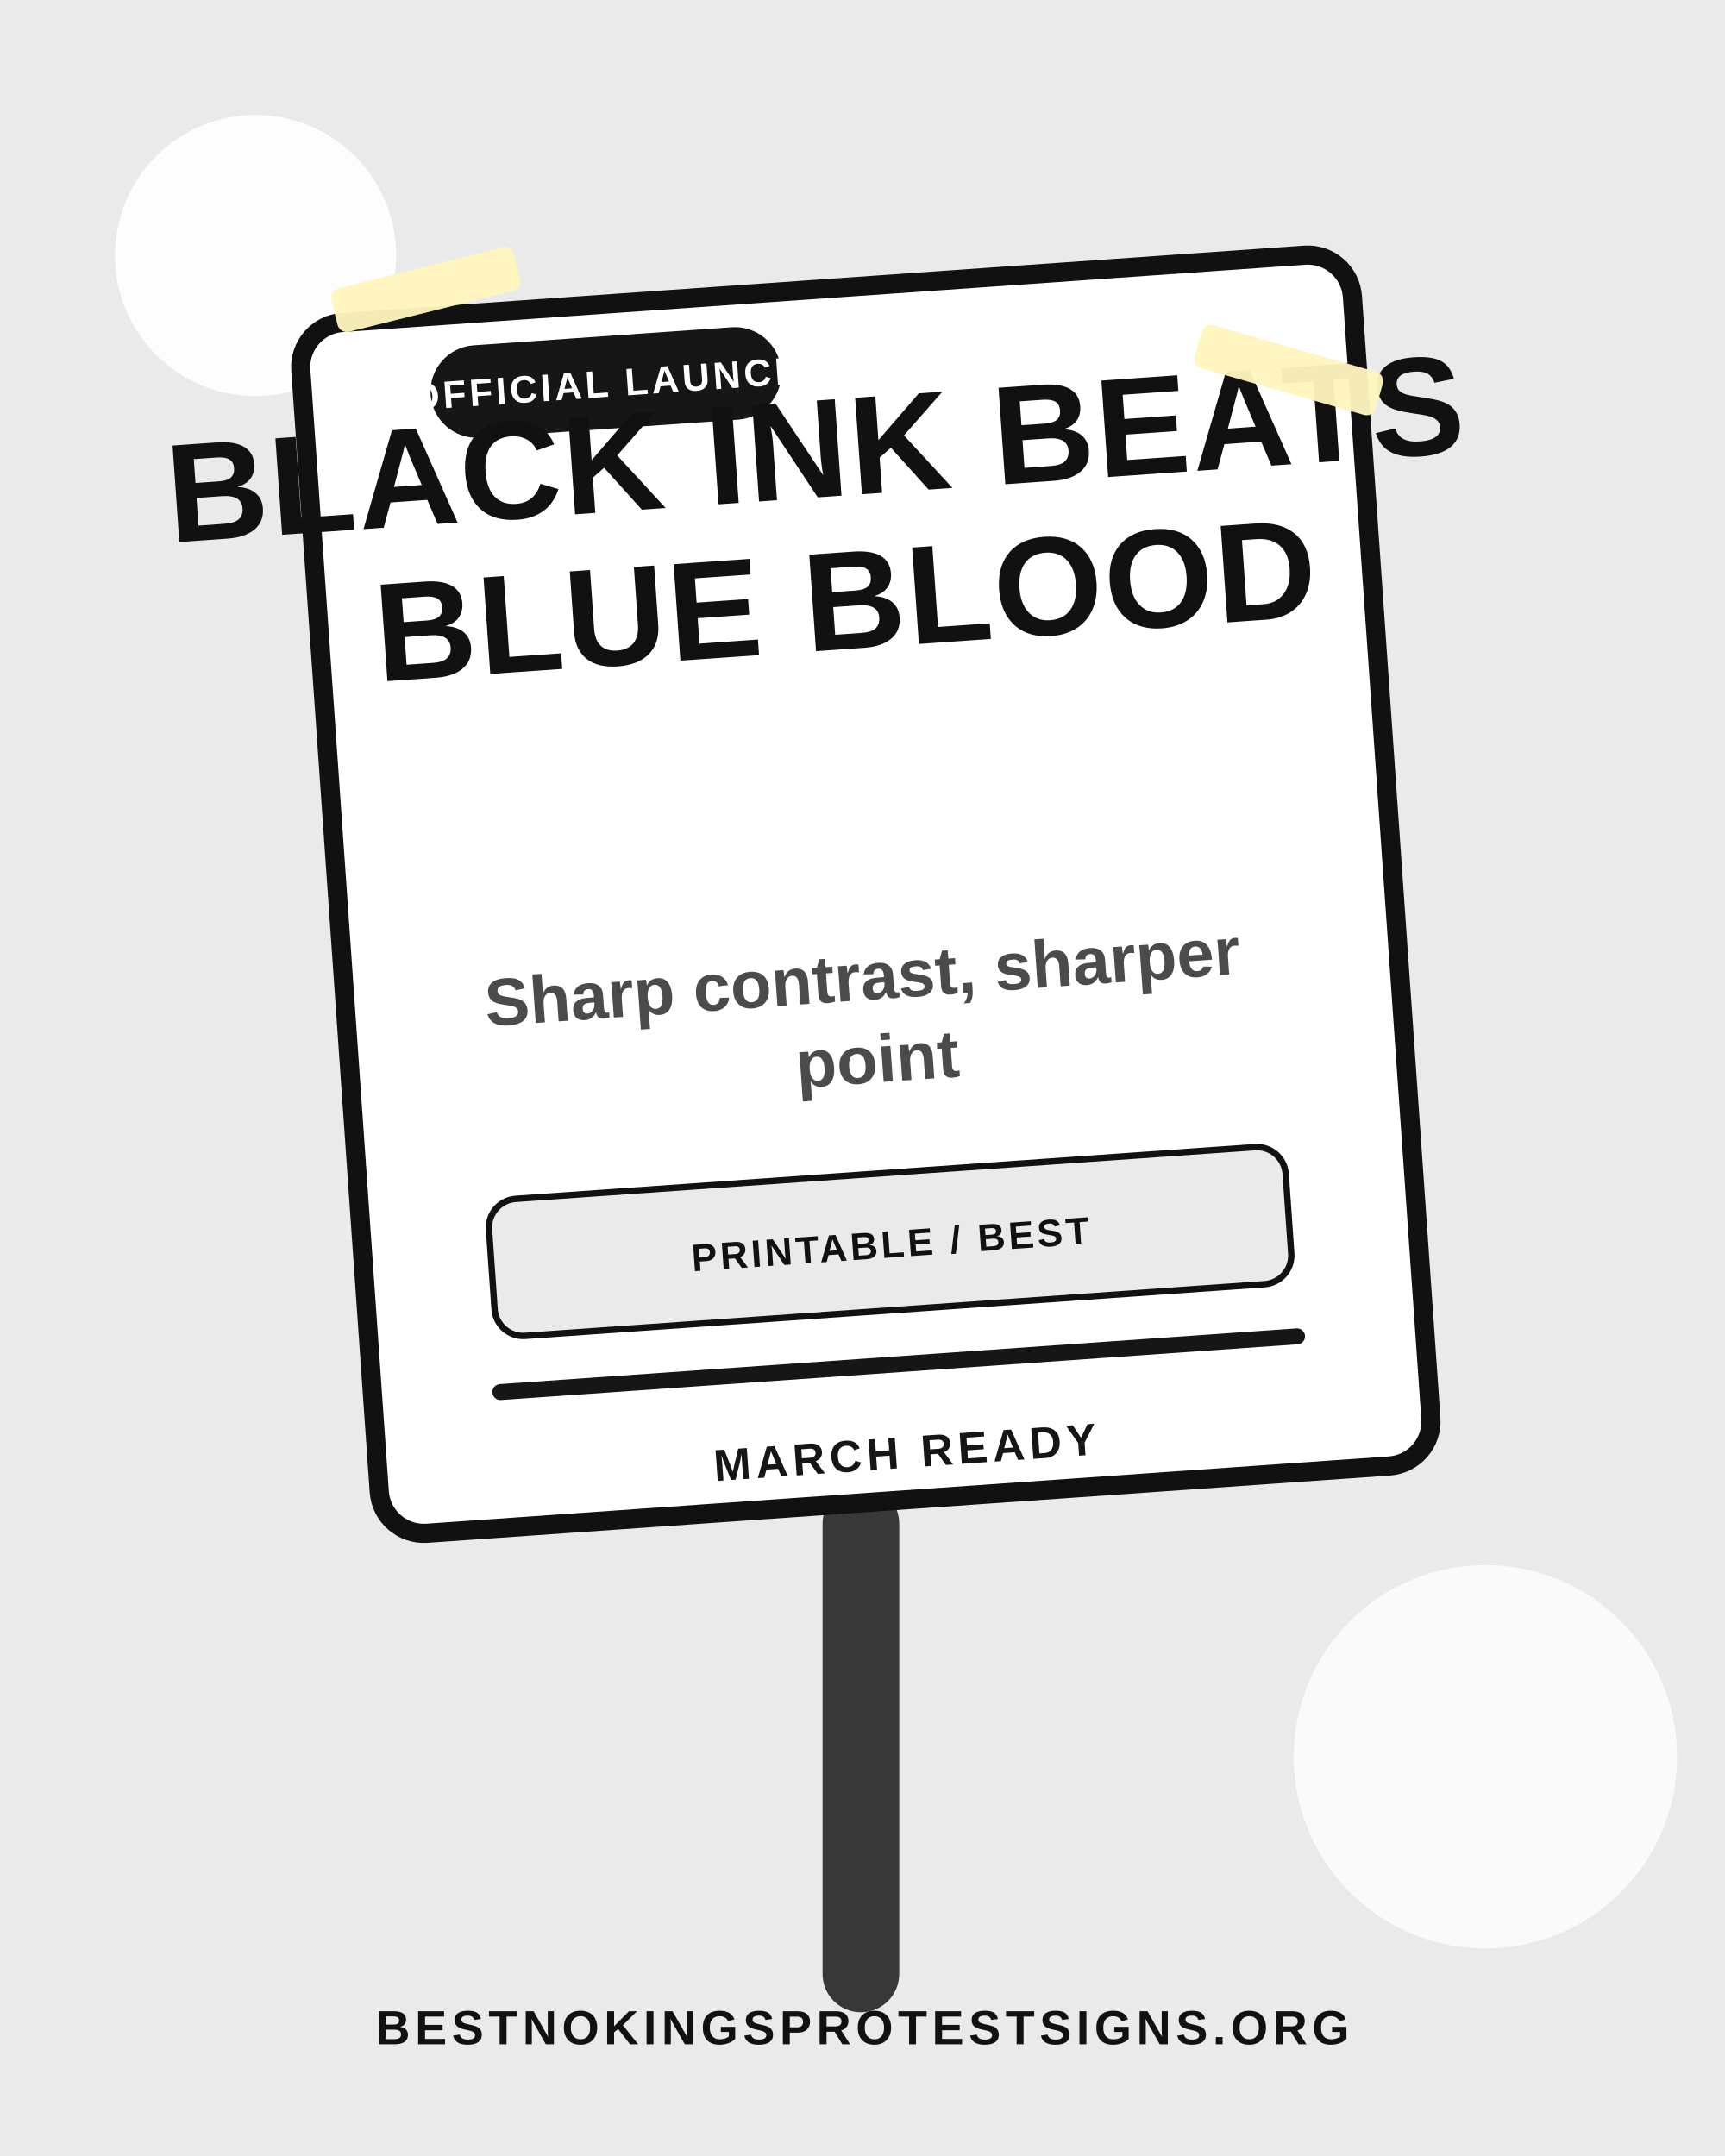
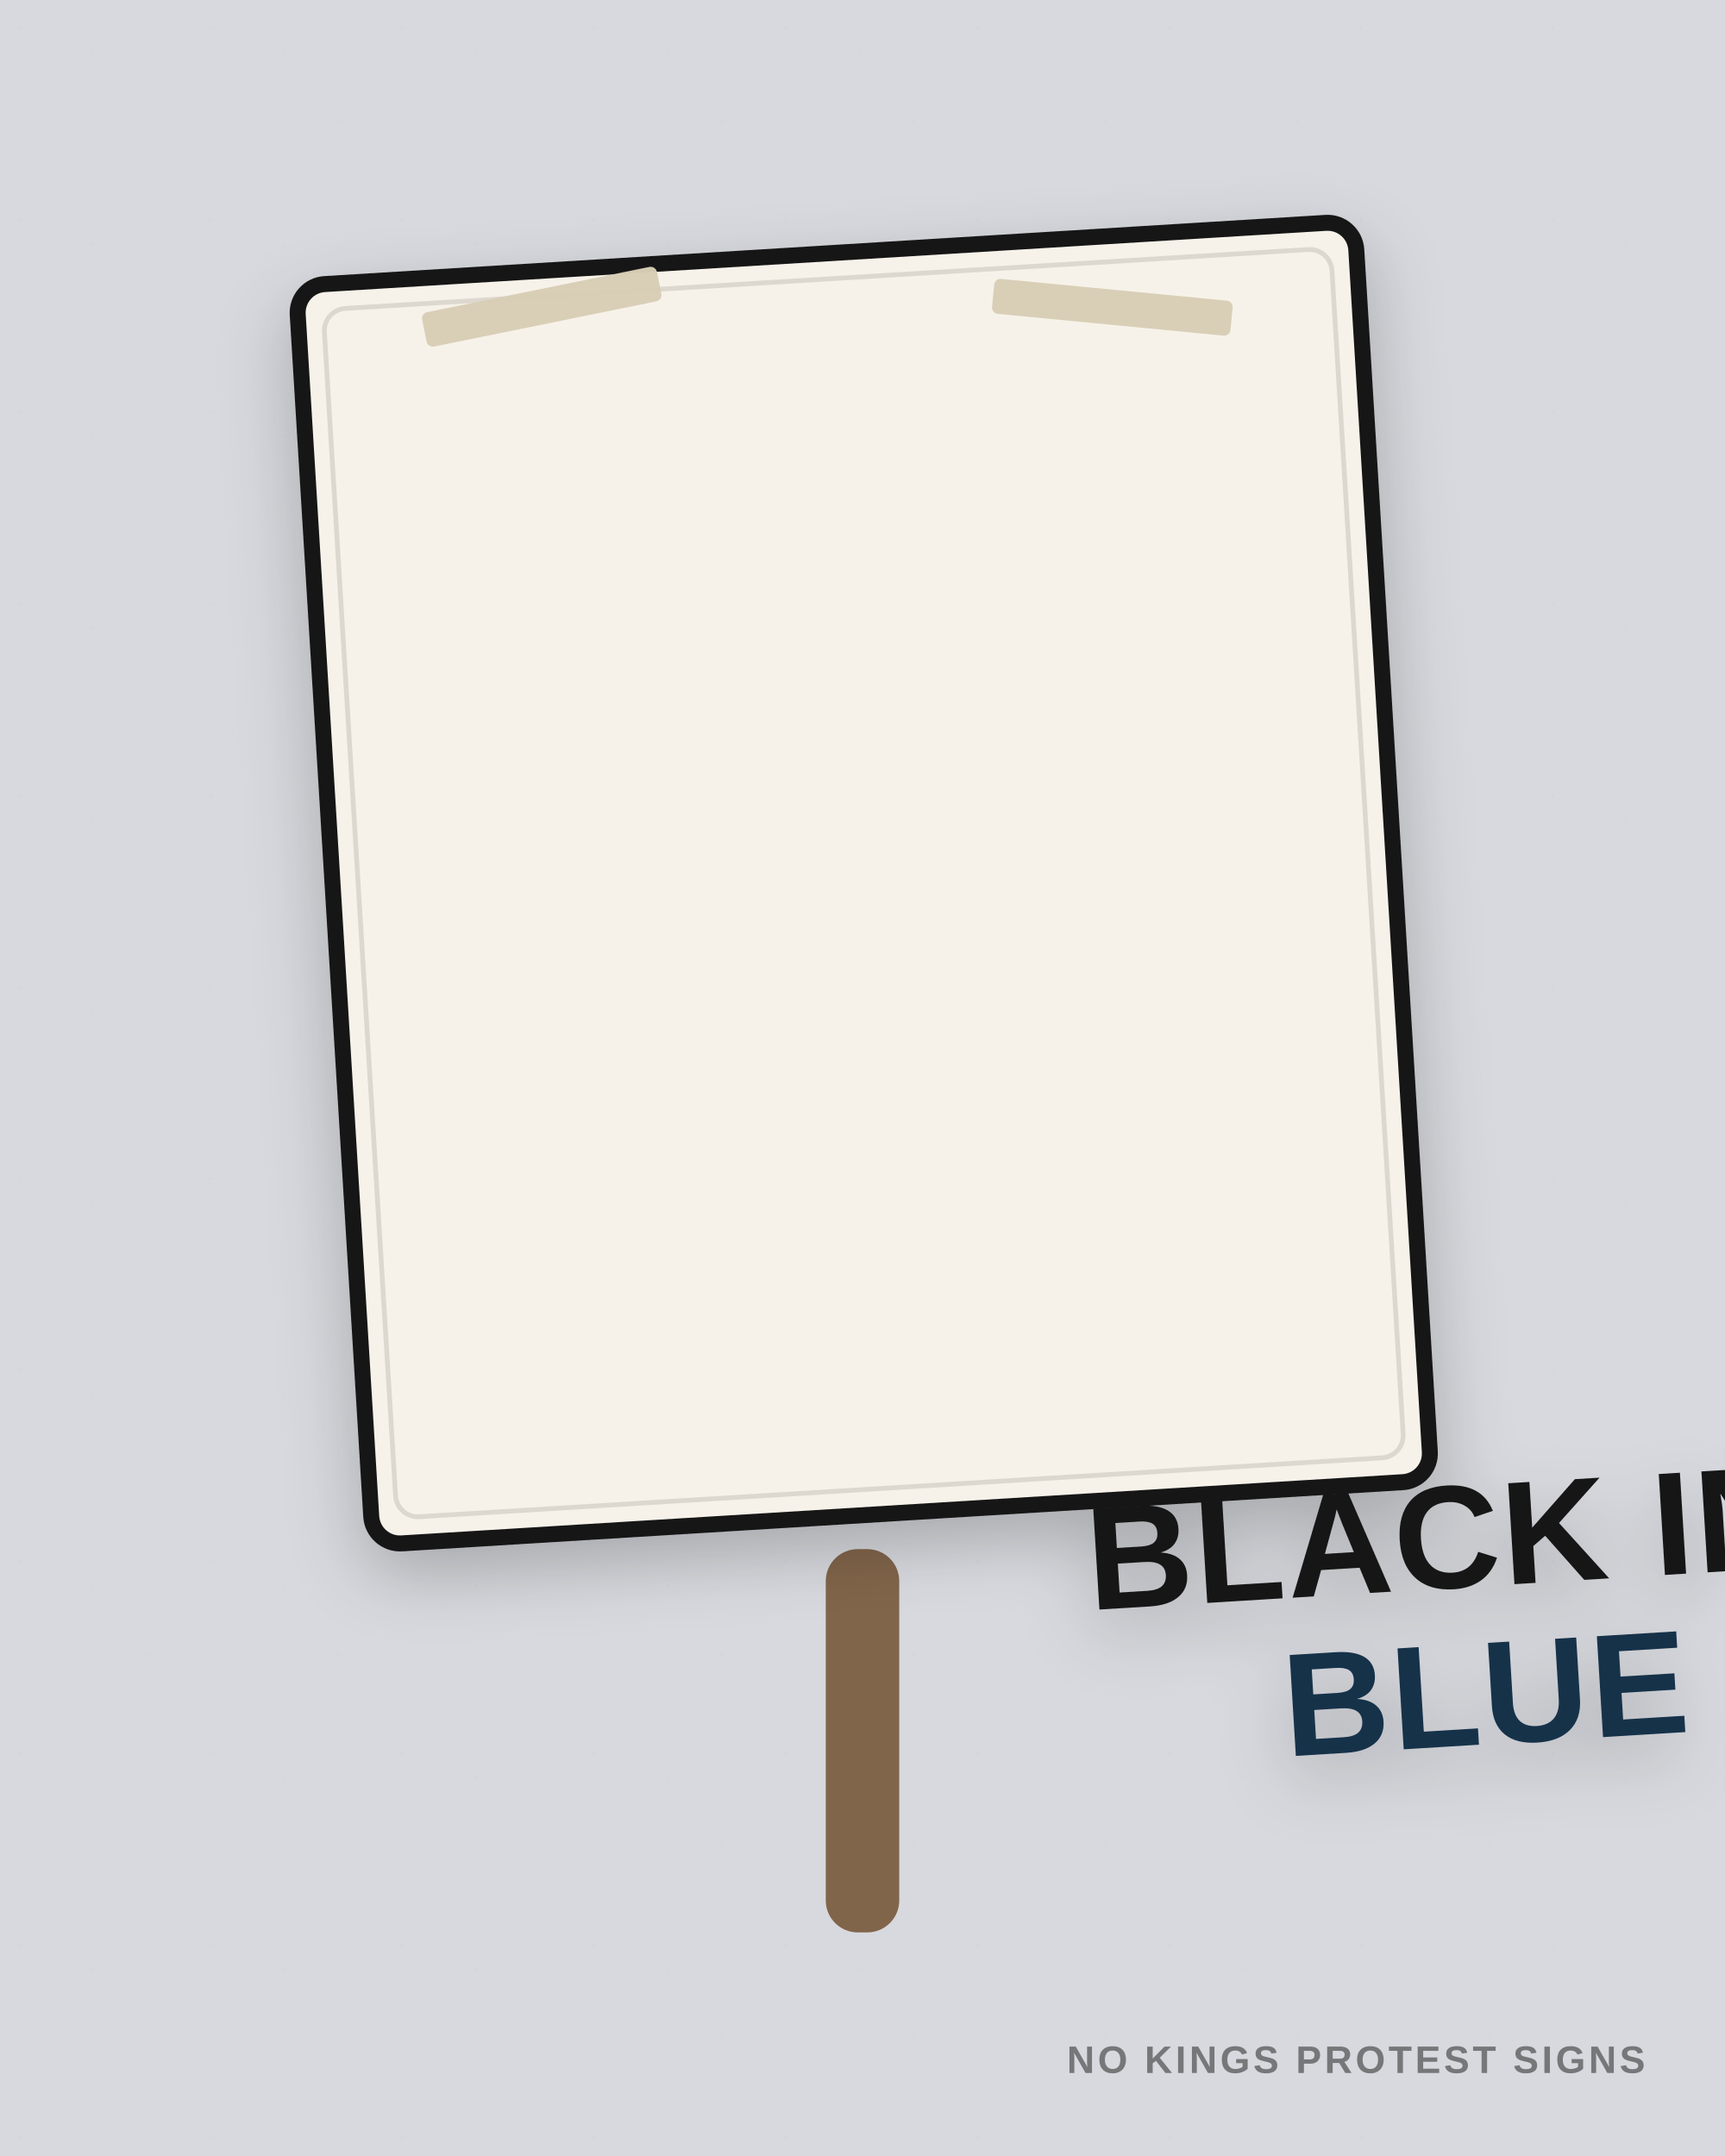
<svg xmlns="http://www.w3.org/2000/svg" width="1080" height="1350" viewBox="0 0 1080 1350" role="img" aria-labelledby="title desc">
-   <rect width="1080" height="1350" fill="#EAEAEA" />
-   <circle cx="160" cy="160" r="88" fill="#FFFFFF" opacity="0.9" />
-   <circle cx="930" cy="1100" r="120" fill="#FFFFFF" opacity="0.75" />
-   <rect x="515" y="930" width="48" height="330" rx="24" fill="#111111" opacity="0.82" />
-   <g transform="translate(540 530) rotate(-4)">
-     <rect x="-330" y="-350" width="660" height="760" rx="28" fill="#FFFFFF" stroke="#111111" stroke-width="12" />
-     <rect x="-250" y="-330" width="220" height="58" rx="29" fill="#161616" />
-     <text x="-140" y="-292" text-anchor="middle" font-family="Arial, Helvetica, sans-serif" font-size="24" font-weight="700" fill="#FFFFFF" letter-spacing="2">OFFICIAL LAUNCH</text>
-     <text x="0" y="-220" text-anchor="middle" font-family="Arial, Helvetica, sans-serif" font-size="88" font-weight="800" fill="#111111" letter-spacing="1">
-       <tspan x="0" dy="0">BLACK INK BEATS</tspan>
-       <tspan x="0" dy="96">BLUE BLOOD</tspan>
-     </text>
-     <text x="0" y="96" text-anchor="middle" font-family="Arial, Helvetica, sans-serif" font-size="42" font-weight="600" fill="#4B4B4B">
-       <tspan x="0" dy="0">Sharp contrast, sharper</tspan>
-       <tspan x="0" dy="52">point</tspan>
-     </text>
-     <rect x="-250" y="205" width="500" height="86" rx="18" fill="#EAEAEA" stroke="#111111" stroke-width="4" />
-     <text x="0" y="258" text-anchor="middle" font-family="Arial, Helvetica, sans-serif" font-size="24" font-weight="700" fill="#111111" letter-spacing="2">PRINTABLE / BEST</text>
-     <line x1="-250" y1="325" x2="250" y2="325" stroke="#161616" stroke-width="10" stroke-linecap="round" />
-     <text x="0" y="390" text-anchor="middle" font-family="Arial, Helvetica, sans-serif" font-size="28" font-weight="700" fill="#161616" letter-spacing="3">MARCH READY</text>
+   <defs>
+     <filter id="shadow" x="-20%" y="-20%" width="140%" height="140%">
+       <feDropShadow dx="0" dy="16" stdDeviation="22" flood-color="#000000" flood-opacity="0.22" />
+     </filter>
+     <pattern id="grain" width="120" height="120" patternUnits="userSpaceOnUse">
+       <circle cx="12" cy="18" r="1.1" fill="#000" opacity="0.13" />
+       <circle cx="58" cy="33" r="1.2" fill="#000" opacity="0.08" />
+       <circle cx="92" cy="76" r="1.1" fill="#000" opacity="0.1" />
+       <circle cx="26" cy="96" r="1" fill="#000" opacity="0.07" />
+     </pattern>
+   </defs>
+   <rect width="1080" height="1350" fill="#d7d9de" />
+   <rect width="1080" height="1350" fill="url(#grain)" opacity="0.08" />
+   <rect x="517" y="970" width="46" height="240" rx="20" fill="#7a5b3e" opacity="0.92" />
+   <g transform="translate(540 540) rotate(-3.5)" filter="url(#shadow)">
+     <rect x="-332" y="-382" width="664" height="790" rx="18" fill="#f7f2e9" stroke="#181818" stroke-width="10" />
+     <rect x="-316" y="-366" width="632" height="758" rx="14" fill="none" stroke="rgba(24,24,24,0.12)" stroke-width="3" />
+     <rect x="-255" y="-360" width="150" height="22" rx="4" fill="#d8ceb6" opacity="0.98" transform="rotate(-8 -255 -360)" />
+     <rect x="105" y="-360" width="150" height="22" rx="4" fill="#d8ceb6" opacity="0.98" transform="rotate(9 105 -360)" />
+     <text x="540" y="476" text-anchor="middle" font-family="Arial Black, Arial, Helvetica, sans-serif" font-size="92" font-weight="900" fill="#171717" letter-spacing="1.2">BLACK INK BEATS</text>
+     <text x="540" y="575" text-anchor="middle" font-family="Arial Black, Arial, Helvetica, sans-serif" font-size="92" font-weight="900" fill="#19324a" letter-spacing="1.2">BLUE BLOOD</text>
  </g>
-   <rect x="206" y="182" width="118" height="28" rx="6" fill="#FFF6BF" opacity="0.95" transform="rotate(-14 206 182)" />
-   <rect x="754" y="202" width="118" height="28" rx="6" fill="#FFF6BF" opacity="0.95" transform="rotate(16 754 202)" />
-   <text x="540" y="1280" text-anchor="middle" font-family="Arial, Helvetica, sans-serif" font-size="30" font-weight="700" fill="#111111" letter-spacing="3">BESTNOKINGSPROTESTSIGNS.ORG</text>
+   <text x="1030" y="1298" text-anchor="end" font-family="Arial, Helvetica, sans-serif" font-size="24" font-weight="700" fill="#262626" opacity="0.55" letter-spacing="2">NO KINGS PROTEST SIGNS</text>
</svg>
